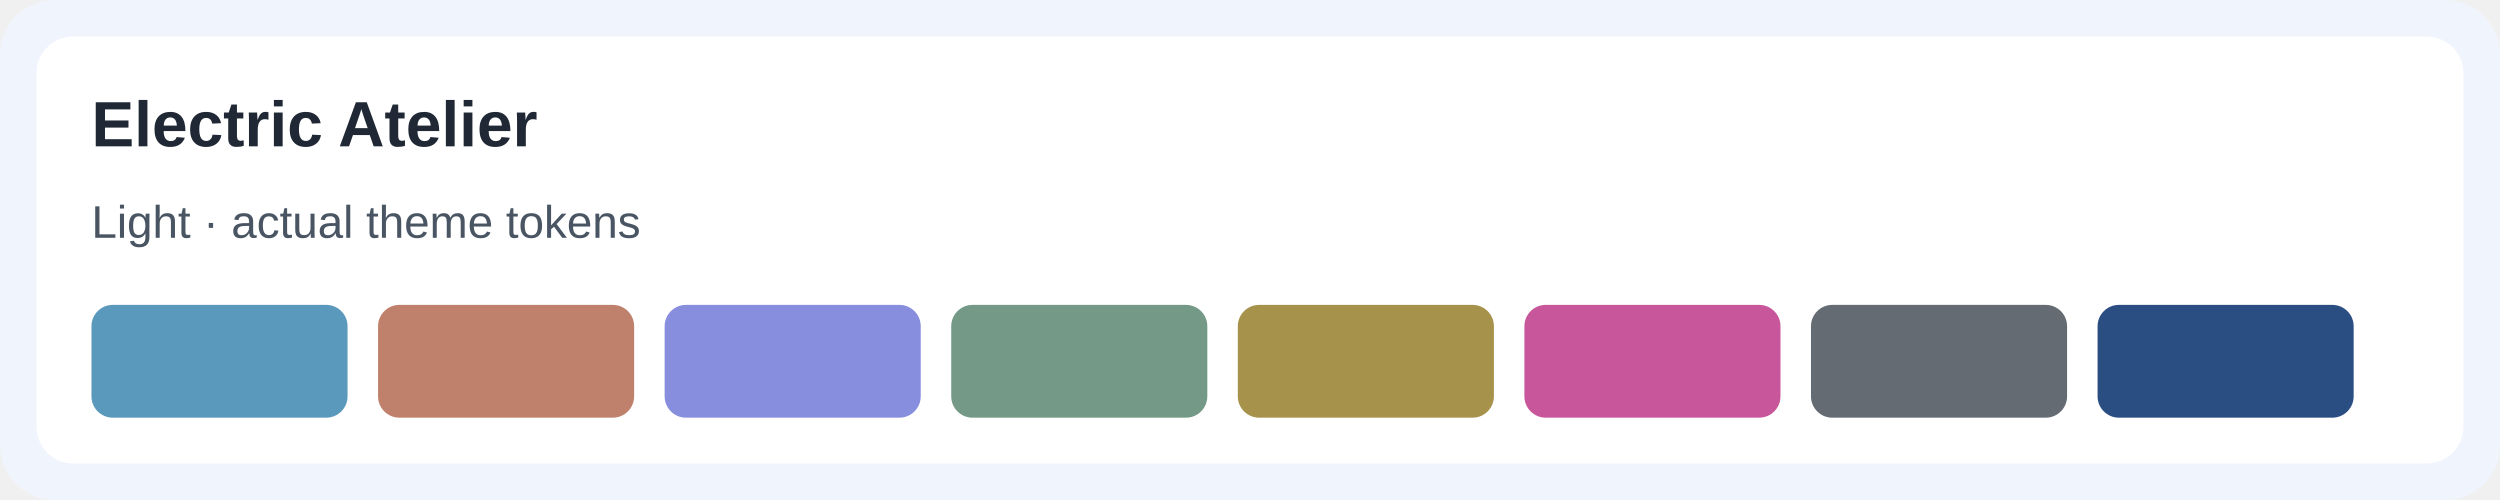
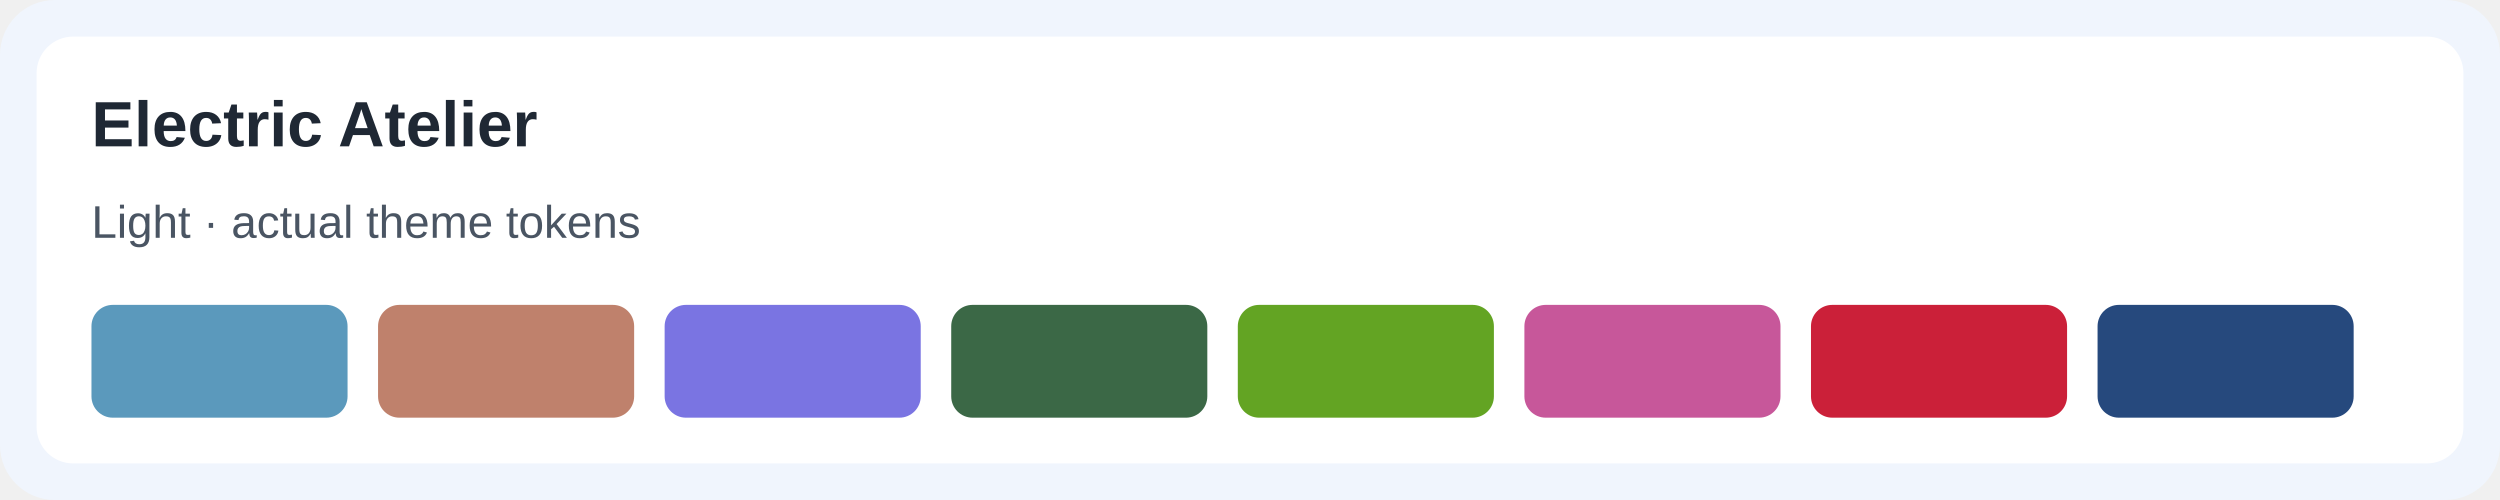
<svg xmlns="http://www.w3.org/2000/svg" width="820" height="164" viewBox="0 0 820 164">
  <rect width="820" height="164" rx="18" fill="#F0F5FD" />
  <rect x="12" y="12" width="796" height="140" rx="12" fill="#FFFFFF" />
  <text x="30" y="48" fill="#1F2834" font-family="Segoe UI,Arial,sans-serif" font-size="21" font-weight="650">Electric Atelier</text>
  <text x="30" y="78" fill="#4A5563" font-family="Segoe UI,Arial,sans-serif" font-size="15">Light · actual theme tokens</text>
  <rect x="30" y="100" width="84" height="37" rx="7" fill="#5B99BC" />
  <rect x="124" y="100" width="84" height="37" rx="7" fill="#BF816C" />
-   <rect x="218" y="100" width="84" height="37" rx="7" fill="#888EDE" />
-   <rect x="312" y="100" width="84" height="37" rx="7" fill="#749986" />
-   <rect x="406" y="100" width="84" height="37" rx="7" fill="#A6924A" />
+   <rect x="218" y="100" width="84" height="37" rx="7" fill="#7A74E2" />
+   <rect x="312" y="100" width="84" height="37" rx="7" fill="#3B6846" />
+   <rect x="406" y="100" width="84" height="37" rx="7" fill="#63A423" />
  <rect x="500" y="100" width="84" height="37" rx="7" fill="#C7579A" />
-   <rect x="594" y="100" width="84" height="37" rx="7" fill="#646B72" />
-   <rect x="688" y="100" width="84" height="37" rx="7" fill="#2B4E82" />
+   <rect x="594" y="100" width="84" height="37" rx="7" fill="#CB2039" />
+   <rect x="688" y="100" width="84" height="37" rx="7" fill="#26497D" />
</svg>
